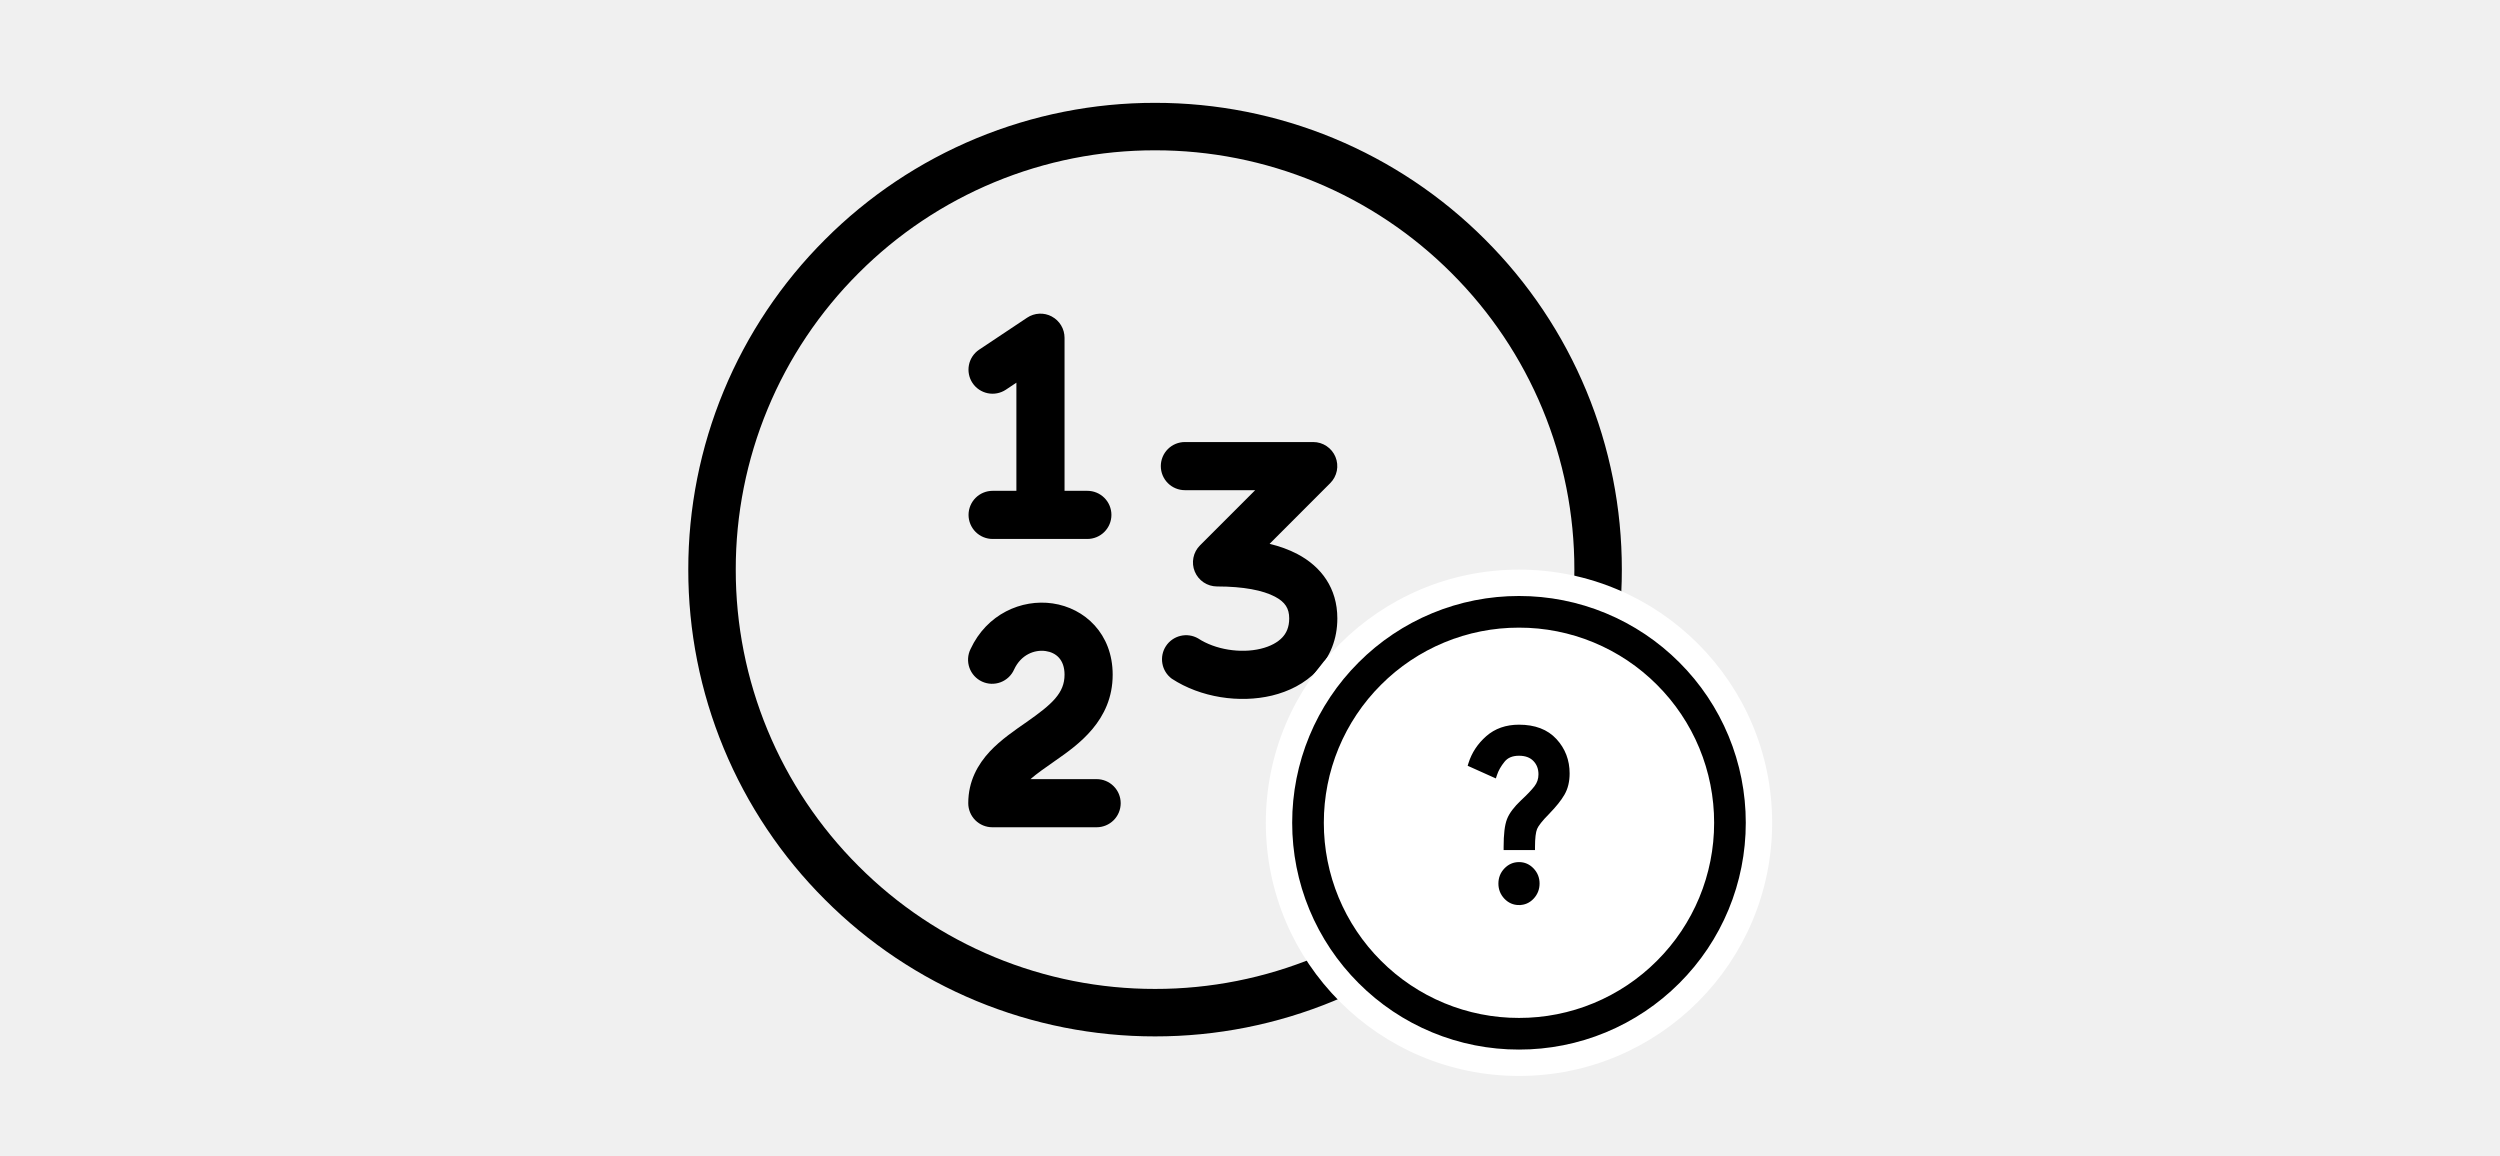
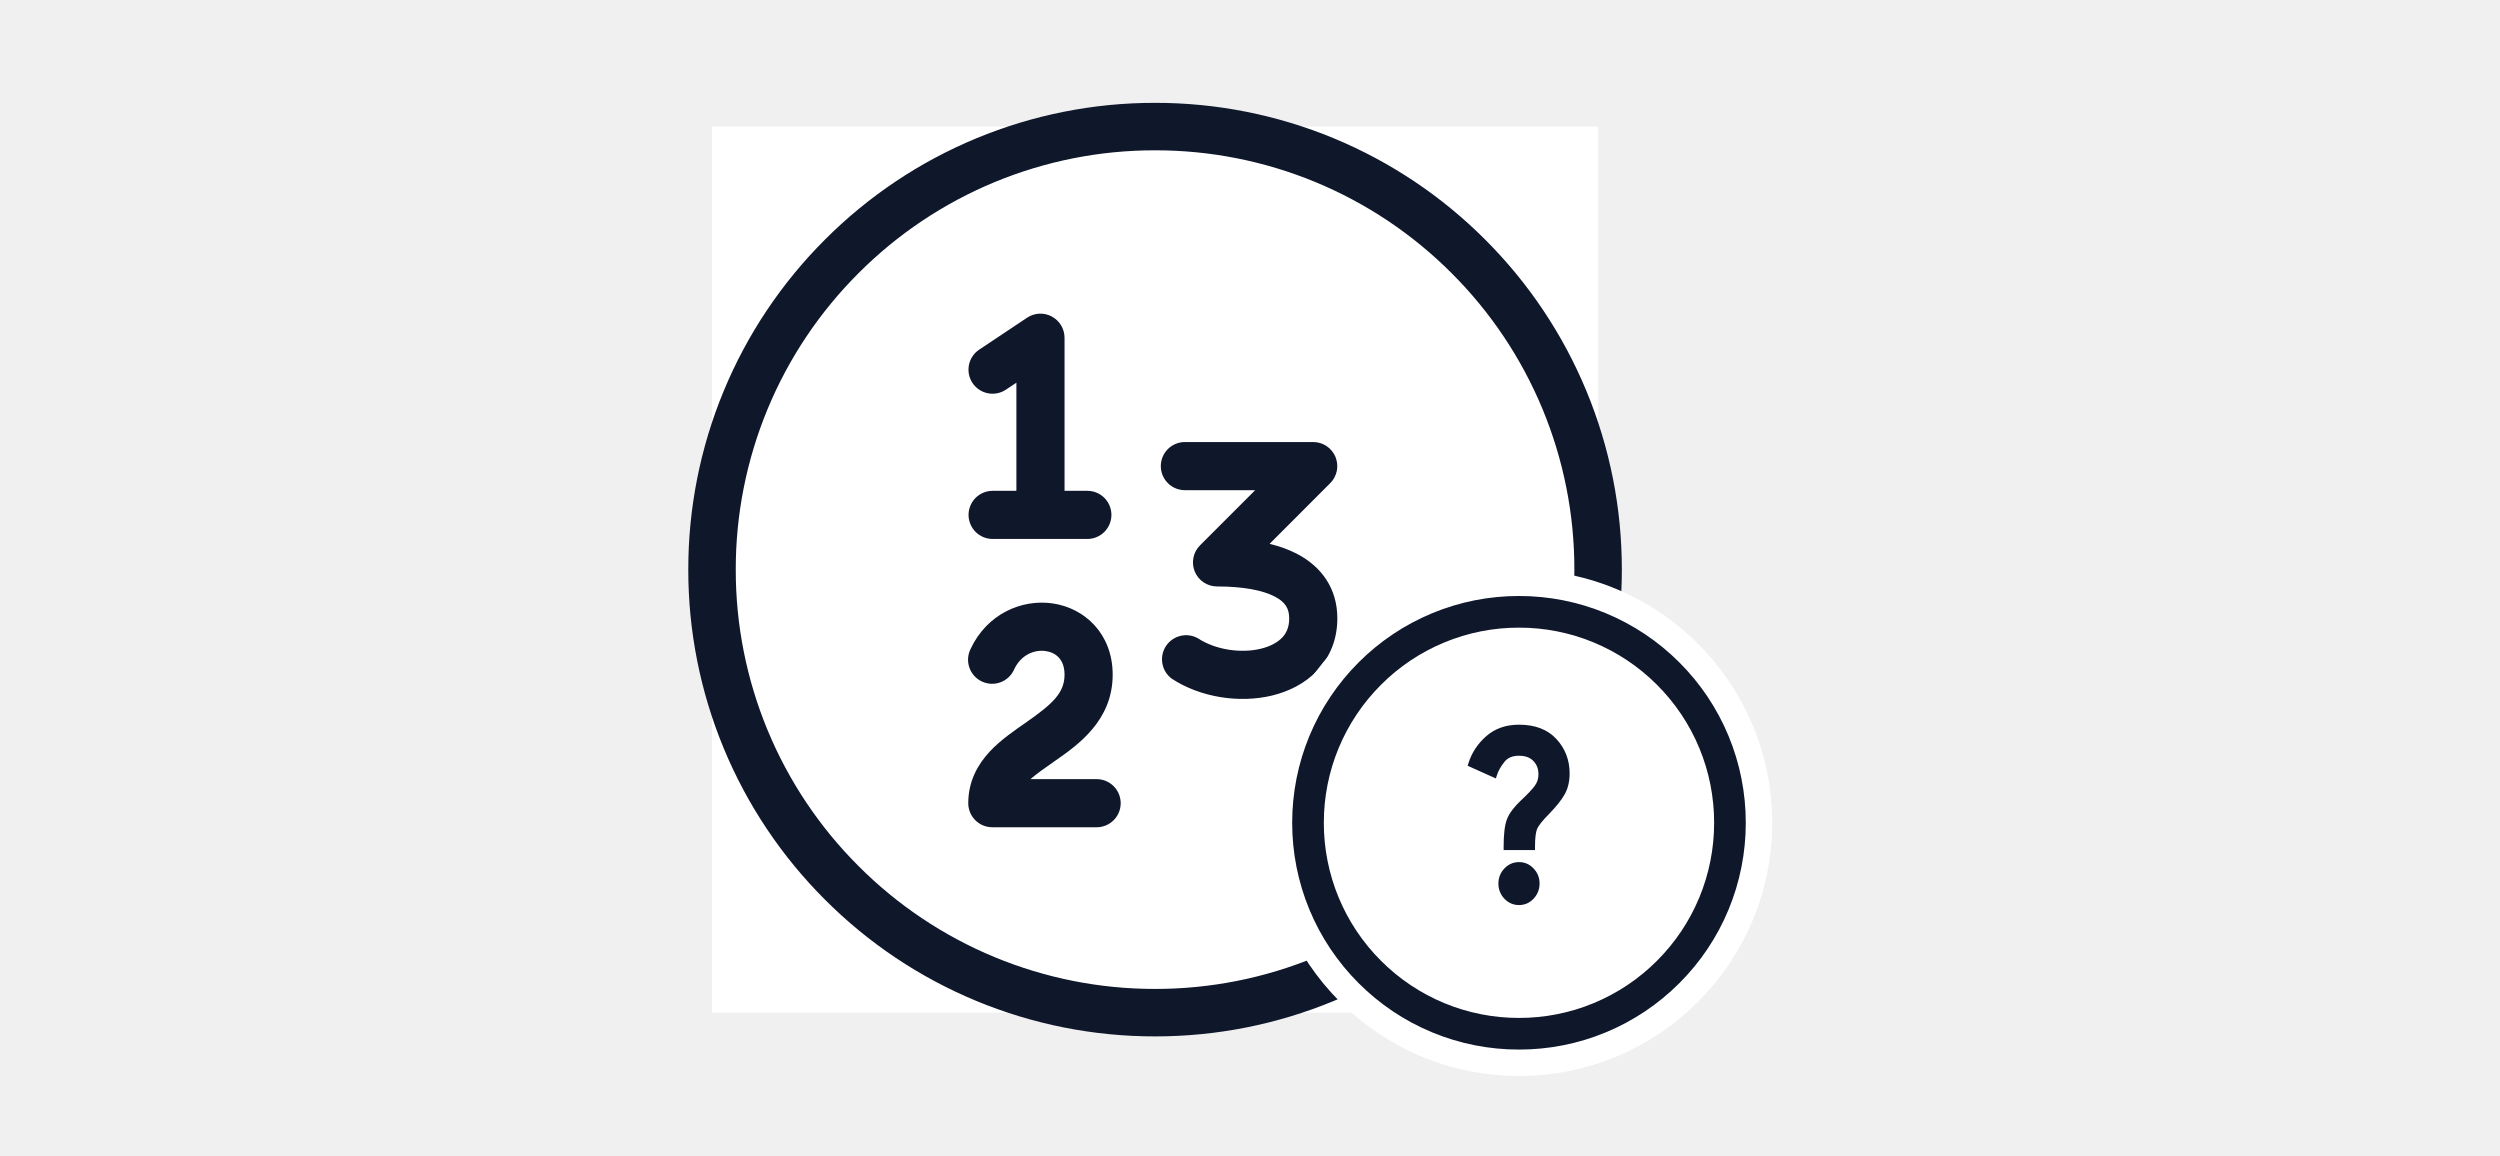
<svg xmlns="http://www.w3.org/2000/svg" width="158" height="73" viewBox="0 0 158 73" fill="none">
-   <path d="M73.363 29.458C73.363 29.055 73.523 28.668 73.809 28.382C74.094 28.097 74.481 27.937 74.884 27.937H82.997C83.298 27.937 83.592 28.026 83.841 28.194C84.091 28.361 84.286 28.598 84.401 28.876C84.516 29.154 84.546 29.459 84.488 29.754C84.429 30.049 84.284 30.32 84.072 30.533L80.239 34.37C80.871 34.525 81.464 34.735 81.997 35.017C83.502 35.81 84.52 37.173 84.52 39.084C84.52 40.408 84.052 41.534 83.245 42.384C82.462 43.211 81.431 43.708 80.389 43.96C78.34 44.452 75.876 44.087 74.053 42.891C73.741 42.659 73.529 42.317 73.462 41.934C73.394 41.552 73.474 41.158 73.687 40.833C73.9 40.508 74.229 40.277 74.607 40.187C74.985 40.096 75.383 40.154 75.72 40.347C76.803 41.057 78.397 41.309 79.677 41.001C80.297 40.852 80.752 40.593 81.036 40.293C81.297 40.017 81.478 39.644 81.478 39.084C81.478 38.459 81.228 38.051 80.577 37.709C79.821 37.309 78.59 37.064 76.915 37.064C76.614 37.063 76.32 36.974 76.07 36.807C75.82 36.64 75.625 36.402 75.51 36.124C75.395 35.847 75.365 35.541 75.424 35.246C75.482 34.951 75.627 34.68 75.84 34.468L79.328 30.979H74.884C74.481 30.979 74.094 30.819 73.809 30.534C73.523 30.248 73.363 29.861 73.363 29.458ZM66.088 41.147C65.378 41.045 64.526 41.376 64.094 42.307C64.013 42.492 63.895 42.659 63.748 42.798C63.601 42.938 63.428 43.046 63.239 43.118C63.049 43.189 62.848 43.222 62.645 43.215C62.443 43.207 62.244 43.159 62.061 43.074C61.877 42.989 61.712 42.867 61.576 42.718C61.44 42.568 61.335 42.392 61.268 42.202C61.2 42.011 61.172 41.808 61.183 41.606C61.195 41.404 61.247 41.207 61.336 41.025C62.366 38.806 64.559 37.851 66.524 38.135C68.552 38.429 70.321 40.051 70.321 42.641C70.321 45.548 68.114 47.087 66.69 48.079C66.066 48.517 65.532 48.884 65.125 49.241H69.307C69.71 49.241 70.097 49.401 70.382 49.687C70.668 49.972 70.828 50.359 70.828 50.762C70.828 51.166 70.668 51.553 70.382 51.838C70.097 52.123 69.71 52.283 69.307 52.283H62.715C62.312 52.283 61.925 52.123 61.639 51.838C61.354 51.553 61.194 51.166 61.194 50.762C61.194 49.363 61.803 48.306 62.553 47.497C63.259 46.742 64.175 46.126 64.885 45.631C66.508 44.495 67.279 43.797 67.279 42.641C67.279 41.682 66.737 41.242 66.088 41.147ZM66.475 20.005C66.718 20.135 66.921 20.328 67.062 20.564C67.204 20.8 67.278 21.07 67.279 21.345V31.02H68.721C69.124 31.02 69.511 31.18 69.796 31.465C70.082 31.75 70.242 32.138 70.242 32.541C70.242 32.944 70.082 33.331 69.796 33.617C69.511 33.902 69.124 34.062 68.721 34.062H62.733C62.33 34.062 61.943 33.902 61.658 33.617C61.373 33.331 61.212 32.944 61.212 32.541C61.212 32.138 61.373 31.75 61.658 31.465C61.943 31.18 62.33 31.02 62.733 31.02H64.236V24.185L63.559 24.637C63.223 24.855 62.815 24.933 62.423 24.852C62.03 24.771 61.686 24.539 61.463 24.206C61.241 23.873 61.16 23.465 61.236 23.072C61.312 22.679 61.541 22.332 61.871 22.106L64.914 20.078C65.143 19.925 65.409 19.837 65.684 19.824C65.959 19.811 66.233 19.873 66.475 20.003V20.005Z" fill="black" />
-   <path d="M73 64C76.678 64.004 80.32 63.282 83.718 61.875C87.115 60.468 90.201 58.403 92.799 55.799C95.403 53.202 97.468 50.115 98.875 46.718C100.282 43.32 101.005 39.678 101 36C101.005 32.322 100.282 28.68 98.875 25.282C97.468 21.885 95.403 18.799 92.799 16.201C90.201 13.597 87.115 11.533 83.718 10.125C80.32 8.718 76.678 7.995 73 8C69.322 7.995 65.68 8.718 62.282 10.125C58.885 11.533 55.798 13.597 53.201 16.201C50.597 18.799 48.532 21.885 47.125 25.282C45.718 28.68 44.995 32.322 45 36C44.995 39.678 45.718 43.32 47.125 46.718C48.532 50.115 50.597 53.202 53.201 55.799C55.798 58.403 58.885 60.468 62.282 61.875C65.68 63.282 69.322 64.004 73 64Z" stroke="black" stroke-width="3" stroke-linejoin="round" />
+   <rect width="56" height="56" transform="translate(45 8)" fill="white" />
+   <path d="M73.363 29.458C73.363 29.055 73.523 28.668 73.809 28.382C74.094 28.097 74.481 27.937 74.884 27.937H82.997C83.298 27.937 83.592 28.026 83.841 28.194C84.091 28.361 84.286 28.598 84.401 28.876C84.516 29.154 84.546 29.459 84.488 29.754C84.429 30.049 84.284 30.32 84.072 30.533L80.239 34.37C80.871 34.525 81.464 34.735 81.997 35.017C83.502 35.81 84.52 37.173 84.52 39.084C84.52 40.408 84.052 41.534 83.245 42.384C82.462 43.211 81.431 43.708 80.389 43.96C78.34 44.452 75.876 44.087 74.053 42.891C73.741 42.659 73.529 42.317 73.462 41.934C73.394 41.552 73.474 41.158 73.687 40.833C73.9 40.508 74.229 40.277 74.607 40.187C74.985 40.096 75.383 40.154 75.72 40.347C76.803 41.057 78.397 41.309 79.677 41.001C80.297 40.852 80.752 40.593 81.036 40.293C81.297 40.017 81.478 39.644 81.478 39.084C81.478 38.459 81.228 38.051 80.577 37.709C79.821 37.309 78.59 37.064 76.915 37.064C76.614 37.063 76.32 36.974 76.07 36.807C75.82 36.64 75.625 36.402 75.51 36.124C75.395 35.847 75.365 35.541 75.424 35.246C75.482 34.951 75.627 34.68 75.84 34.468L79.328 30.979H74.884C74.481 30.979 74.094 30.819 73.809 30.534C73.523 30.248 73.363 29.861 73.363 29.458ZM66.088 41.147C65.378 41.045 64.526 41.376 64.094 42.307C64.013 42.492 63.895 42.659 63.748 42.798C63.601 42.938 63.428 43.046 63.239 43.118C63.049 43.189 62.848 43.222 62.645 43.215C62.443 43.207 62.244 43.159 62.061 43.074C61.877 42.989 61.712 42.867 61.576 42.718C61.44 42.568 61.335 42.392 61.268 42.202C61.2 42.011 61.172 41.808 61.183 41.606C61.195 41.404 61.247 41.207 61.336 41.025C62.366 38.806 64.559 37.851 66.524 38.135C68.552 38.429 70.321 40.051 70.321 42.641C70.321 45.548 68.114 47.087 66.69 48.079C66.066 48.517 65.532 48.884 65.125 49.241H69.307C69.71 49.241 70.097 49.401 70.382 49.687C70.668 49.972 70.828 50.359 70.828 50.762C70.828 51.166 70.668 51.553 70.382 51.838C70.097 52.123 69.71 52.283 69.307 52.283H62.715C62.312 52.283 61.925 52.123 61.639 51.838C61.354 51.553 61.194 51.166 61.194 50.762C61.194 49.363 61.803 48.306 62.553 47.497C63.259 46.742 64.175 46.126 64.885 45.631C66.508 44.495 67.279 43.797 67.279 42.641C67.279 41.682 66.737 41.242 66.088 41.147ZM66.475 20.005C66.718 20.135 66.921 20.328 67.062 20.564C67.204 20.8 67.278 21.07 67.279 21.345V31.02H68.721C69.124 31.02 69.511 31.18 69.796 31.465C70.082 31.75 70.242 32.138 70.242 32.541C70.242 32.944 70.082 33.331 69.796 33.617C69.511 33.902 69.124 34.062 68.721 34.062H62.733C62.33 34.062 61.943 33.902 61.658 33.617C61.373 33.331 61.212 32.944 61.212 32.541C61.212 32.138 61.373 31.75 61.658 31.465C61.943 31.18 62.33 31.02 62.733 31.02H64.236V24.185L63.559 24.637C63.223 24.855 62.815 24.933 62.423 24.852C62.03 24.771 61.686 24.539 61.463 24.206C61.241 23.873 61.16 23.465 61.236 23.072C61.312 22.679 61.541 22.332 61.871 22.106L64.914 20.078C65.143 19.925 65.409 19.837 65.684 19.824C65.959 19.811 66.233 19.873 66.475 20.003V20.005Z" fill="#0F172B" />
+   <path d="M73 64C76.678 64.004 80.32 63.282 83.718 61.875C87.115 60.468 90.201 58.403 92.799 55.799C95.403 53.202 97.468 50.115 98.875 46.718C100.282 43.32 101.005 39.678 101 36C101.005 32.322 100.282 28.68 98.875 25.282C97.468 21.885 95.403 18.799 92.799 16.201C90.201 13.597 87.115 11.533 83.718 10.125C80.32 8.718 76.678 7.995 73 8C69.322 7.995 65.68 8.718 62.282 10.125C58.885 11.533 55.798 13.597 53.201 16.201C50.597 18.799 48.532 21.885 47.125 25.282C45.718 28.68 44.995 32.322 45 36C44.995 39.678 45.718 43.32 47.125 46.718C48.532 50.115 50.597 53.202 53.201 55.799C55.798 58.403 58.885 60.468 62.282 61.875C65.68 63.282 69.322 64.004 73 64Z" stroke="#0F172B" stroke-width="3" stroke-linejoin="round" />
  <rect x="80" y="36" width="32" height="32" rx="16" fill="white" />
-   <path d="M96 65.333C97.751 65.335 99.486 64.992 101.104 64.321C102.721 63.651 104.191 62.668 105.428 61.428C106.668 60.191 107.651 58.722 108.321 57.104C108.991 55.486 109.335 53.751 109.333 52C109.335 50.249 108.991 48.514 108.321 46.896C107.651 45.278 106.668 43.809 105.428 42.572C104.191 41.332 102.721 40.349 101.104 39.679C99.486 39.008 97.751 38.664 96 38.667C94.249 38.664 92.514 39.008 90.896 39.679C89.278 40.349 87.809 41.332 86.572 42.572C85.332 43.809 84.349 45.278 83.678 46.896C83.008 48.514 82.664 50.249 82.666 52C82.664 53.751 83.008 55.486 83.678 57.104C84.349 58.722 85.332 60.191 86.572 61.428C87.809 62.668 89.278 63.651 90.896 64.321C92.514 64.992 94.249 65.335 96 65.333Z" stroke="black" stroke-width="2" stroke-linejoin="round" />
-   <path d="M96 54.584C96.331 54.583 96.616 54.709 96.851 54.956C97.085 55.203 97.202 55.5 97.201 55.843C97.2 56.185 97.082 56.482 96.851 56.728C96.618 56.976 96.333 57.1 96 57.099V57.1C95.669 57.1 95.384 56.975 95.15 56.73C94.917 56.484 94.799 56.186 94.799 55.842C94.799 55.498 94.916 55.2 95.15 54.955C95.385 54.71 95.67 54.585 96 54.584ZM96 45.9C96.984 45.9 97.755 46.189 98.297 46.779C98.833 47.363 99.1 48.065 99.1 48.88C99.1 49.376 98.999 49.807 98.791 50.168C98.588 50.521 98.272 50.916 97.847 51.352V51.353C97.397 51.807 97.138 52.14 97.05 52.355C96.962 52.573 96.912 52.958 96.912 53.526V53.626H95.129V53.526C95.129 52.743 95.195 52.165 95.336 51.804C95.477 51.442 95.771 51.056 96.207 50.645V50.645C96.581 50.299 96.864 50.002 97.057 49.753C97.24 49.515 97.331 49.245 97.331 48.938C97.331 48.566 97.214 48.264 96.981 48.023C96.752 47.787 96.43 47.663 96 47.663C95.555 47.663 95.232 47.804 95.012 48.075C94.775 48.367 94.609 48.66 94.513 48.955L94.478 49.06L94.376 49.015L92.959 48.378L92.878 48.342L92.904 48.257C93.103 47.621 93.467 47.07 93.993 46.605C94.528 46.134 95.199 45.9 96 45.9Z" fill="black" stroke="black" stroke-width="0.2" />
+   <path d="M96 65.333C97.751 65.335 99.486 64.992 101.104 64.321C102.721 63.651 104.191 62.668 105.428 61.428C106.668 60.191 107.651 58.722 108.321 57.104C108.991 55.486 109.335 53.751 109.333 52C109.335 50.249 108.991 48.514 108.321 46.896C107.651 45.278 106.668 43.809 105.428 42.572C104.191 41.332 102.721 40.349 101.104 39.679C99.486 39.008 97.751 38.664 96 38.667C94.249 38.664 92.514 39.008 90.896 39.679C89.278 40.349 87.809 41.332 86.572 42.572C85.332 43.809 84.349 45.278 83.678 46.896C83.008 48.514 82.664 50.249 82.666 52C82.664 53.751 83.008 55.486 83.678 57.104C84.349 58.722 85.332 60.191 86.572 61.428C87.809 62.668 89.278 63.651 90.896 64.321C92.514 64.992 94.249 65.335 96 65.333Z" stroke="#0F172B" stroke-width="2" stroke-linejoin="round" />
+   <path d="M96 54.584C96.331 54.583 96.616 54.709 96.851 54.956C97.085 55.203 97.202 55.5 97.201 55.843C97.2 56.185 97.082 56.482 96.851 56.728C96.618 56.976 96.333 57.1 96 57.099V57.1C95.669 57.1 95.384 56.975 95.15 56.73C94.917 56.484 94.799 56.186 94.799 55.842C94.799 55.498 94.916 55.2 95.15 54.955C95.385 54.71 95.67 54.585 96 54.584ZM96 45.9C96.984 45.9 97.755 46.189 98.297 46.779C98.833 47.363 99.1 48.065 99.1 48.88C99.1 49.376 98.999 49.807 98.791 50.168C98.588 50.521 98.272 50.916 97.847 51.352V51.353C97.397 51.807 97.138 52.14 97.05 52.355C96.962 52.573 96.912 52.958 96.912 53.526V53.626H95.129V53.526C95.129 52.743 95.195 52.165 95.336 51.804C95.477 51.442 95.771 51.056 96.207 50.645V50.645C96.581 50.299 96.864 50.002 97.057 49.753C97.24 49.515 97.331 49.245 97.331 48.938C97.331 48.566 97.214 48.264 96.981 48.023C96.752 47.787 96.43 47.663 96 47.663C95.555 47.663 95.232 47.804 95.012 48.075C94.775 48.367 94.609 48.66 94.513 48.955L94.478 49.06L94.376 49.015L92.959 48.378L92.878 48.342L92.904 48.257C93.103 47.621 93.467 47.07 93.993 46.605C94.528 46.134 95.199 45.9 96 45.9Z" fill="#0F172B" stroke="#0F172B" stroke-width="0.2" />
</svg>
